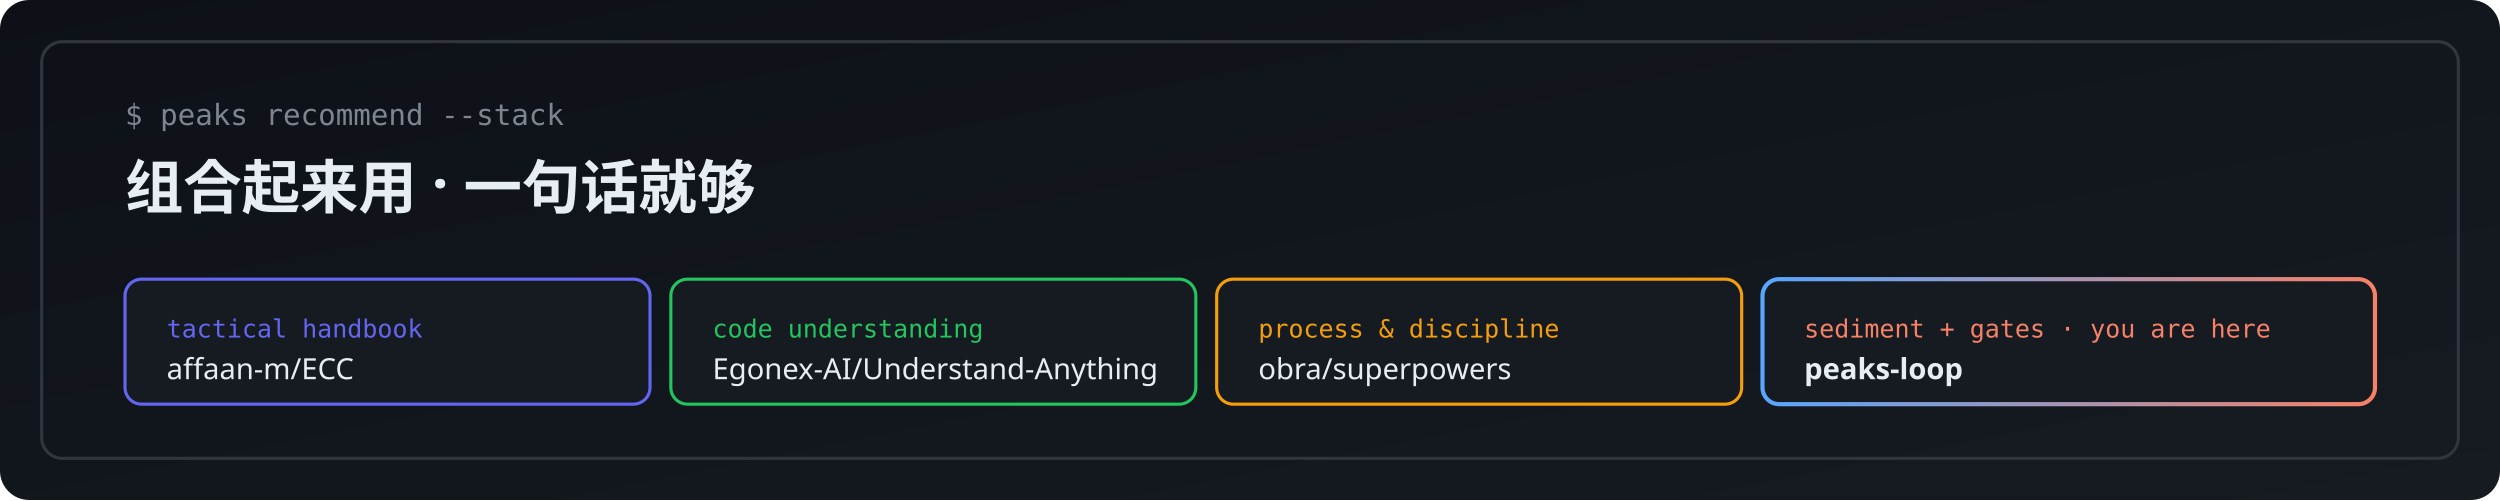
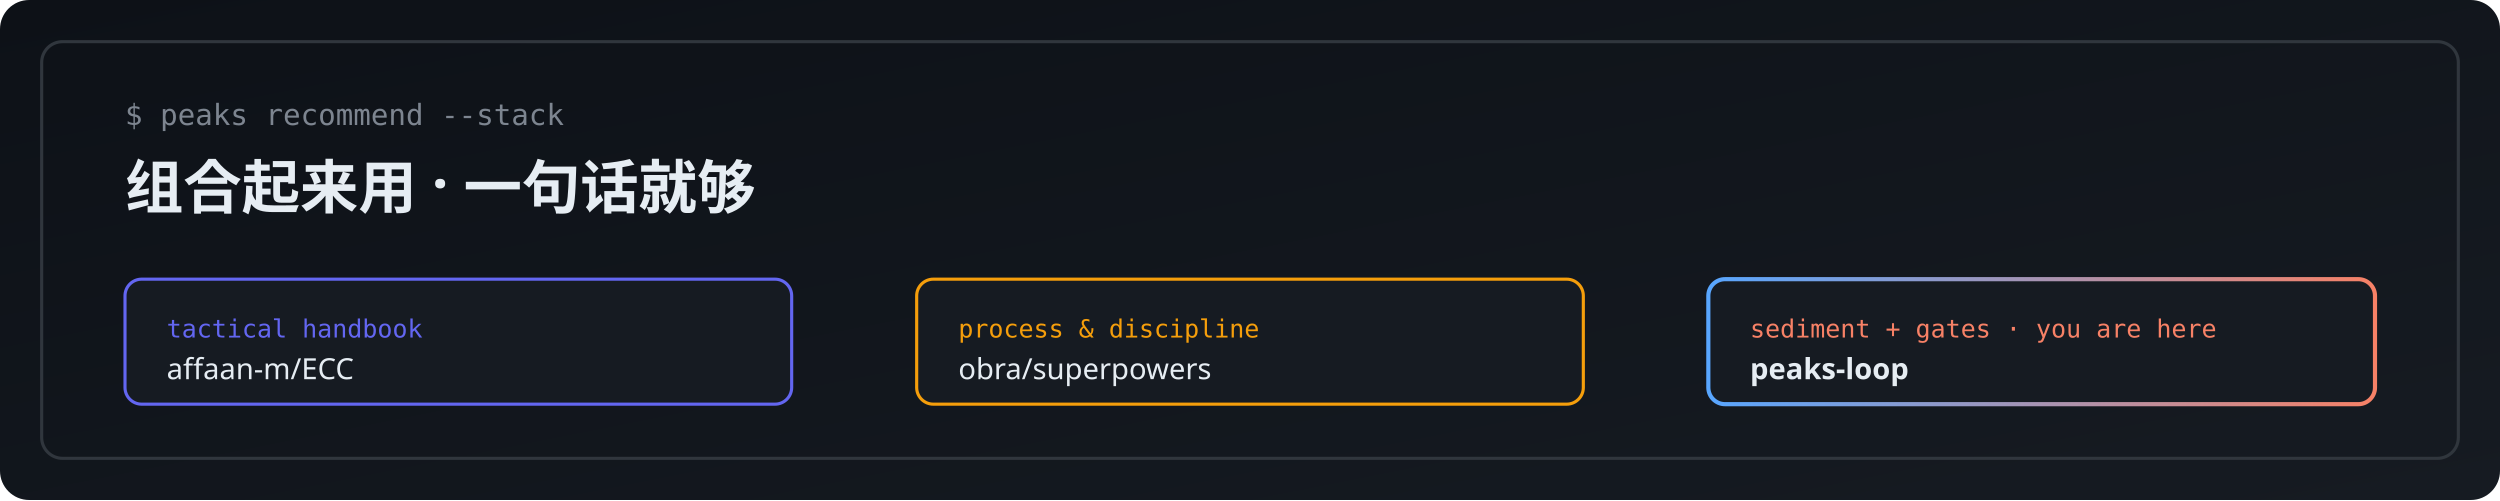
<svg xmlns="http://www.w3.org/2000/svg" viewBox="0 0 1200 240" width="100%" role="img" aria-label="peaks-loop footer — recommended stack and tribute">
  <defs>
    <linearGradient id="fbg" x1="0" y1="0" x2="1" y2="1">
      <stop offset="0" stop-color="#0d1117" />
      <stop offset="1" stop-color="#161b22" />
    </linearGradient>
    <linearGradient id="facc" x1="0" y1="0" x2="1" y2="0">
      <stop offset="0" stop-color="#58a6ff" />
      <stop offset="1" stop-color="#f78166" />
    </linearGradient>
  </defs>
  <rect width="1200" height="240" fill="url(#fbg)" rx="14" />
  <rect x="20" y="20" width="1160" height="200" fill="none" stroke="#30363d" stroke-width="1.5" rx="10" />
  <text x="60" y="60" font-family="ui-monospace, monospace" font-size="14" fill="#7d8590">$ peaks recommend --stack</text>
  <text x="60" y="100" font-family="system-ui, sans-serif" font-size="28" font-weight="700" fill="#e6edf3">组合起来用 · 一句话就够</text>
  <g font-family="system-ui, sans-serif">
    <g transform="translate(60, 134)">
-       <rect width="252" height="60" rx="8" fill="#161b22" stroke="#6366f1" stroke-width="1.5" />
+       <rect width="320" height="60" rx="8" fill="#161b22" stroke="#6366f1" stroke-width="1.5" />
      <text x="20" y="28" font-family="ui-monospace, monospace" font-size="12" fill="#6366f1">tactical handbook</text>
      <text x="20" y="48" font-size="14" fill="#e6edf3">affaan-m/ECC</text>
    </g>
-     <g transform="translate(322, 134)">
-       <rect width="252" height="60" rx="8" fill="#161b22" stroke="#22c55e" stroke-width="1.5" />
-       <text x="20" y="28" font-family="ui-monospace, monospace" font-size="12" fill="#22c55e">code understanding</text>
-       <text x="20" y="48" font-size="14" fill="#e6edf3">Egonex-AI/Understand-Anything</text>
-     </g>
-     <g transform="translate(584, 134)">
-       <rect width="252" height="60" rx="8" fill="#161b22" stroke="#f59e0b" stroke-width="1.5" />
+     <g transform="translate(440, 134)">
+       <rect width="320" height="60" rx="8" fill="#161b22" stroke="#f59e0b" stroke-width="1.5" />
      <text x="20" y="28" font-family="ui-monospace, monospace" font-size="12" fill="#f59e0b">process &amp; discipline</text>
      <text x="20" y="48" font-size="14" fill="#e6edf3">obra/superpowers</text>
    </g>
-     <g transform="translate(846, 134)">
-       <rect width="294" height="60" rx="8" fill="#161b22" stroke="url(#facc)" stroke-width="2" />
+     <g transform="translate(820, 134)">
+       <rect width="320" height="60" rx="8" fill="#161b22" stroke="url(#facc)" stroke-width="2" />
      <text x="20" y="28" font-family="ui-monospace, monospace" font-size="12" fill="#f78166">sediment + gates · you are here</text>
      <text x="20" y="48" font-size="14" font-weight="600" fill="#e6edf3">peaks-loop</text>
    </g>
  </g>
</svg>
